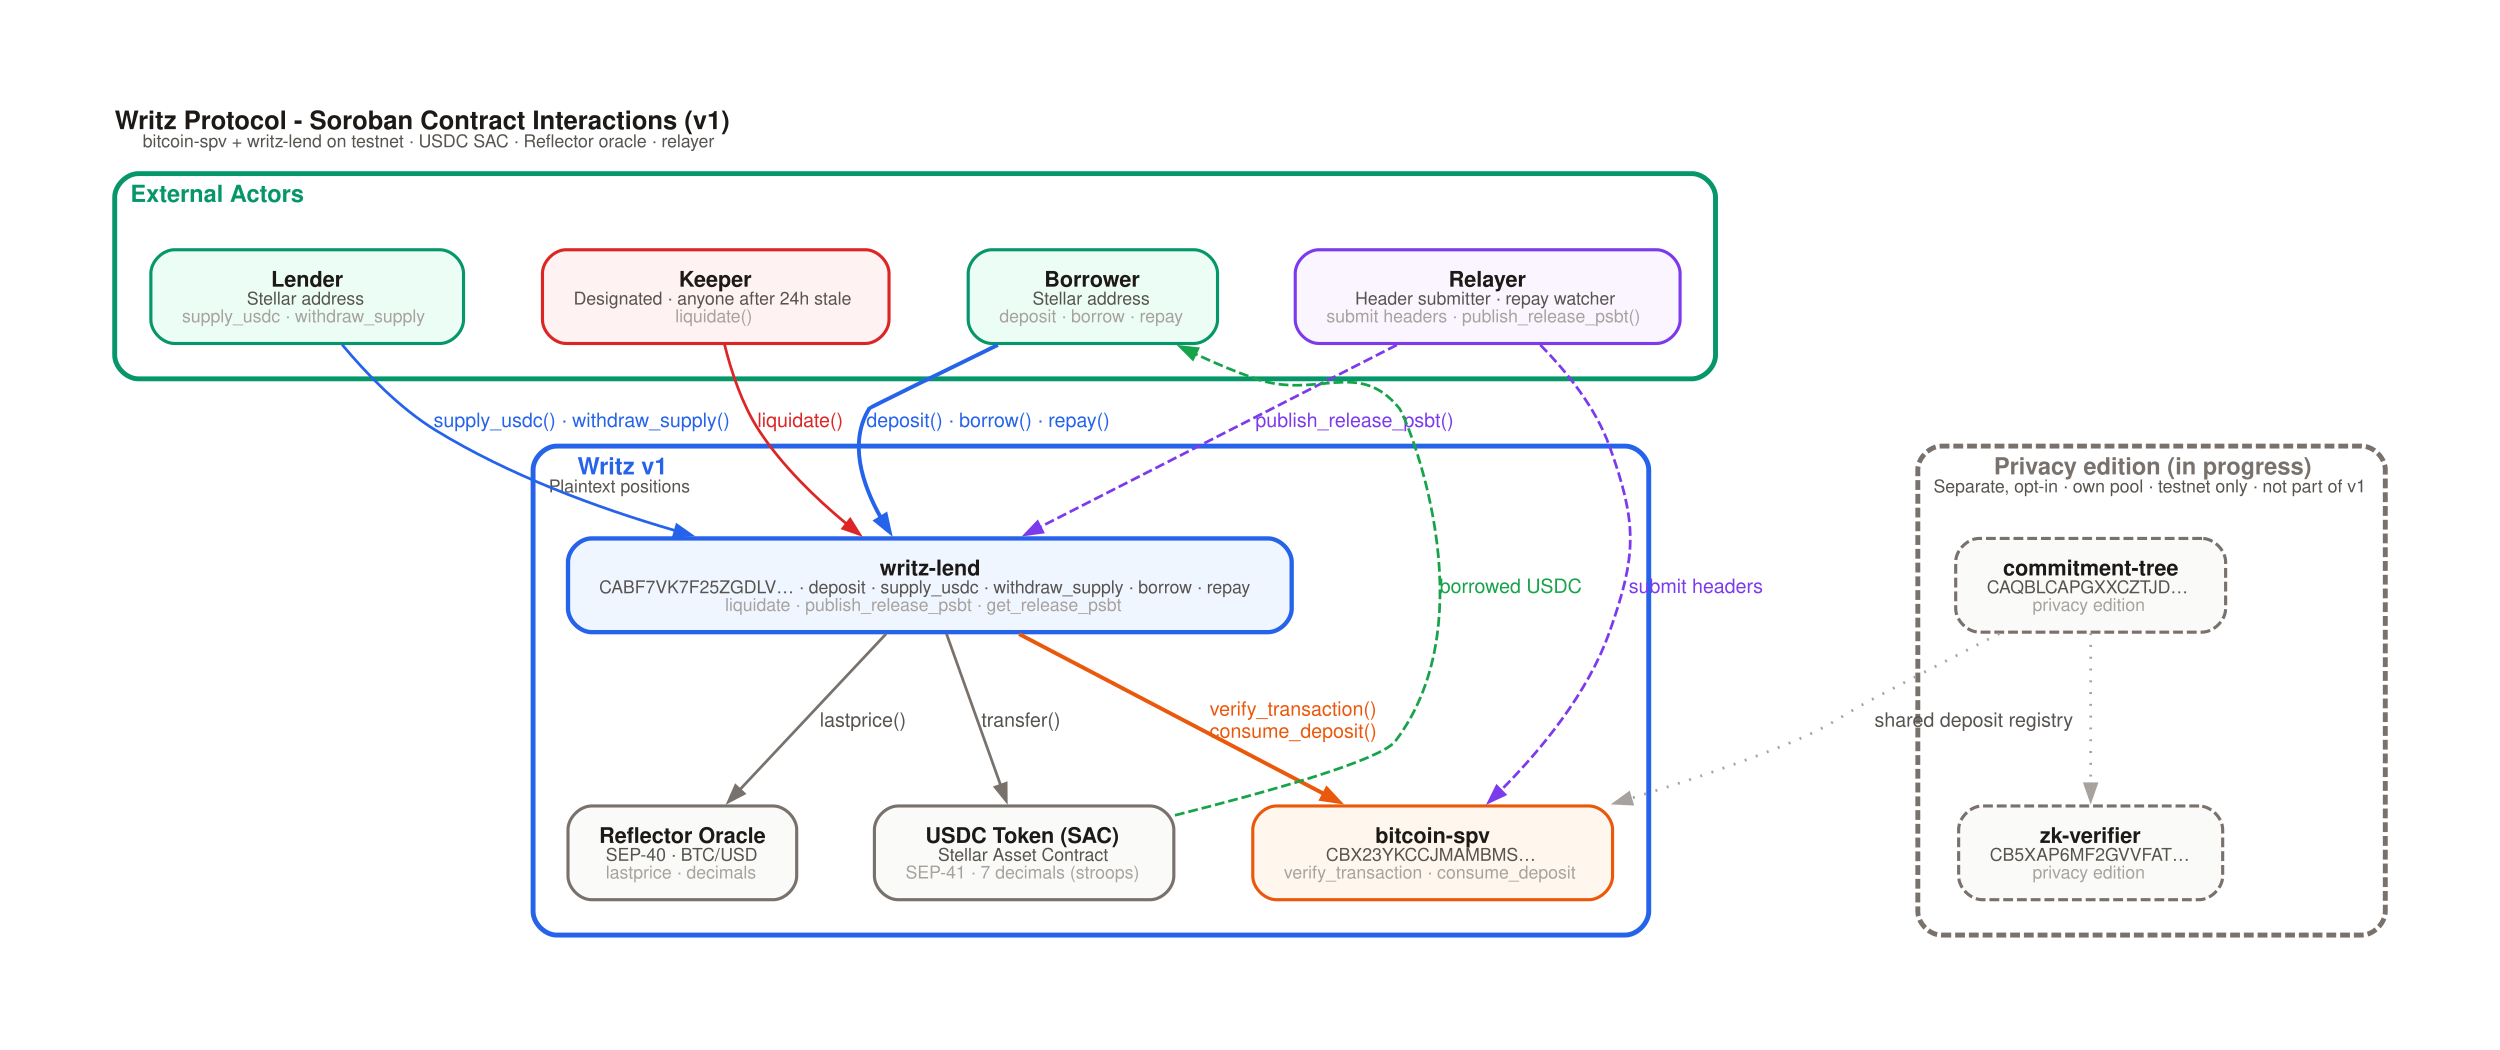
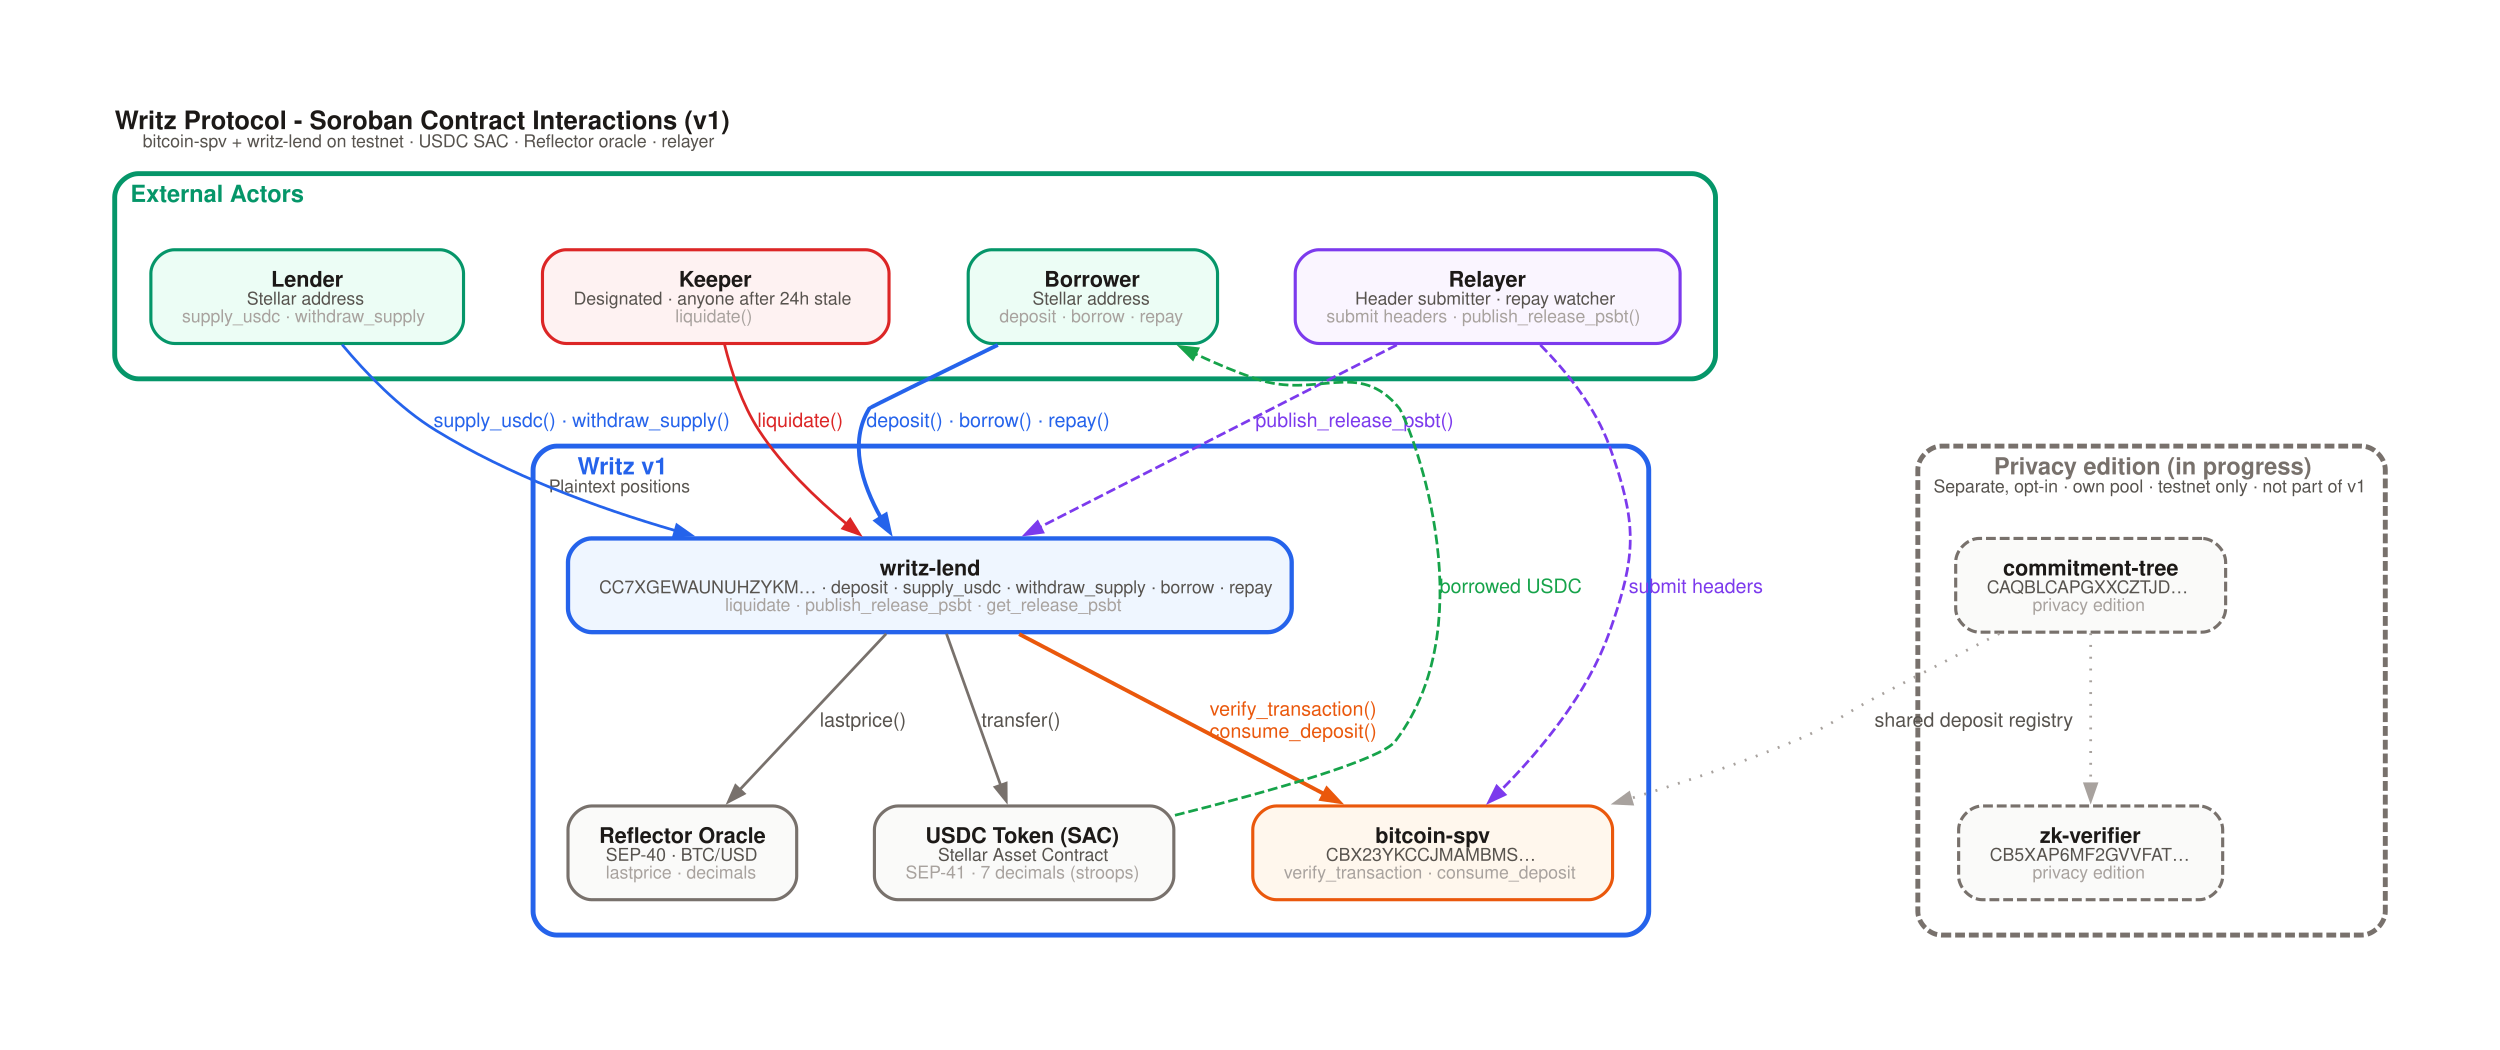
<svg xmlns="http://www.w3.org/2000/svg" width="2100pt" height="882pt" viewBox="0.00 0.00 2100.00 882.00">
  <g id="graph0" class="graph" transform="scale(1.64991 1.64991) rotate(0) translate(50.4 484.06)">
    <text xml:space="preserve" text-anchor="start" x="8" y="-418.31" font-family="Helvetica,sans-Serif" font-weight="bold" font-size="13.00" fill="#1c1917">Writz Protocol - Soroban Contract Interactions (v1)</text>
    <text xml:space="preserve" text-anchor="start" x="22.25" y="-409.11" font-family="Helvetica,sans-Serif" font-size="9.00" fill="#57534e">bitcoin-spv + writz-lend on testnet · USDC SAC · Reflector oracle · relayer</text>
    <g id="clust1" class="cluster">
      <path fill="none" stroke="#059669" stroke-width="2.5" d="M20,-291.19C20,-291.19 811,-291.19 811,-291.19 817,-291.19 823,-297.19 823,-303.19 823,-303.19 823,-383.66 823,-383.66 823,-389.66 817,-395.66 811,-395.66 811,-395.66 20,-395.66 20,-395.66 14,-395.66 8,-389.66 8,-383.66 8,-383.66 8,-303.19 8,-303.19 8,-297.19 14,-291.19 20,-291.19" />
      <text xml:space="preserve" text-anchor="start" x="16" y="-381.26" font-family="Helvetica,sans-Serif" font-weight="bold" font-size="12.00" fill="#059669">External Actors</text>
    </g>
    <g id="clust2" class="cluster">
      <path fill="none" stroke="#2563eb" stroke-width="2.5" d="M233,-8C233,-8 777,-8 777,-8 783,-8 789,-14 789,-20 789,-20 789,-244.94 789,-244.94 789,-250.94 783,-256.94 777,-256.94 777,-256.94 233,-256.94 233,-256.94 227,-256.94 221,-250.94 221,-244.94 221,-244.94 221,-20 221,-20 221,-14 227,-8 233,-8" />
      <text xml:space="preserve" text-anchor="start" x="243.62" y="-242.54" font-family="Helvetica,sans-Serif" font-weight="bold" font-size="12.00" fill="#2563eb">Writz v1</text>
      <text xml:space="preserve" text-anchor="start" x="229" y="-233.39" font-family="Helvetica,sans-Serif" font-size="9.00" fill="#57534e">Plaintext positions</text>
    </g>
    <g id="clust3" class="cluster">
      <path fill="none" stroke="#78716c" stroke-width="2.5" stroke-dasharray="5,2" d="M938,-8C938,-8 1152,-8 1152,-8 1158,-8 1164,-14 1164,-20 1164,-20 1164,-244.94 1164,-244.94 1164,-250.94 1158,-256.94 1152,-256.94 1152,-256.94 938,-256.94 938,-256.94 932,-256.94 926,-250.94 926,-244.94 926,-244.94 926,-20 926,-20 926,-14 932,-8 938,-8" />
      <text xml:space="preserve" text-anchor="start" x="964.75" y="-242.54" font-family="Helvetica,sans-Serif" font-weight="bold" font-size="12.00" fill="#78716c">Privacy edition (in progress)</text>
      <text xml:space="preserve" text-anchor="start" x="934" y="-233.39" font-family="Helvetica,sans-Serif" font-size="9.00" fill="#57534e">Separate, opt-in · own pool · testnet only · not part of v1</text>
    </g>
    <g id="node1" class="node">
      <path fill="#ecfdf5" stroke="#059669" stroke-width="1.6" d="M557.47,-356.91C557.47,-356.91 454.53,-356.91 454.53,-356.91 448.53,-356.91 442.53,-350.91 442.53,-344.91 442.53,-344.91 442.53,-321.19 442.53,-321.19 442.53,-315.19 448.53,-309.19 454.53,-309.19 454.53,-309.19 557.47,-309.19 557.47,-309.19 563.47,-309.19 569.47,-315.19 569.47,-321.19 569.47,-321.19 569.47,-344.91 569.47,-344.91 569.47,-350.91 563.47,-356.91 557.47,-356.91" />
      <text xml:space="preserve" text-anchor="start" x="481.25" y="-338.1" font-family="Helvetica,sans-Serif" font-weight="bold" font-size="11.00" fill="#1c1917">Borrower</text>
      <text xml:space="preserve" text-anchor="start" x="475.25" y="-329" font-family="Helvetica,sans-Serif" font-size="9.00" fill="#57534e">Stellar address</text>
      <text xml:space="preserve" text-anchor="start" x="458.38" y="-320" font-family="Helvetica,sans-Serif" font-size="9.00" fill="#a8a29e">deposit · borrow · repay</text>
    </g>
    <g id="node5" class="node">
      <path fill="#eff6ff" stroke="#2563eb" stroke-width="2.2" d="M595.22,-209.94C595.22,-209.94 250.78,-209.94 250.78,-209.94 244.78,-209.94 238.78,-203.94 238.78,-197.94 238.78,-197.94 238.78,-174.22 238.78,-174.22 238.78,-168.22 244.78,-162.22 250.78,-162.22 250.78,-162.22 595.22,-162.22 595.22,-162.22 601.22,-162.22 607.22,-168.22 607.22,-174.22 607.22,-174.22 607.22,-197.94 607.22,-197.94 607.22,-203.94 601.22,-209.94 595.22,-209.94" />
      <text xml:space="preserve" text-anchor="start" x="397.5" y="-191.13" font-family="Helvetica,sans-Serif" font-weight="bold" font-size="11.00" fill="#1c1917">writz-lend</text>
-       <text xml:space="preserve" text-anchor="start" x="254.62" y="-182.03" font-family="Helvetica,sans-Serif" font-size="9.00" fill="#57534e">CABF7VK7F25ZGDLV… · deposit · supply_usdc · withdraw_supply · borrow · repay</text>
+       <text xml:space="preserve" text-anchor="start" x="254.62" y="-182.03" font-family="Helvetica,sans-Serif" font-size="9.00" fill="#57534e">CC7XGEWAUNUHZYKM… · deposit · supply_usdc · withdraw_supply · borrow · repay</text>
      <text xml:space="preserve" text-anchor="start" x="318.75" y="-173.03" font-family="Helvetica,sans-Serif" font-size="9.00" fill="#a8a29e">liquidate · publish_release_psbt · get_release_psbt</text>
    </g>
    <g id="edge1" class="edge">
      <path fill="none" stroke="#2563eb" stroke-width="2" d="M457.59,-308.45C426.74,-293.39 392.51,-276.6 392.25,-276.19 381.62,-259.12 388.28,-237.91 398.08,-220.46" />
      <polygon fill="#2563eb" stroke="#2563eb" stroke-width="2" points="400.59,-222.06 402.52,-213.26 395.52,-218.93 400.59,-222.06" />
      <text xml:space="preserve" text-anchor="middle" x="452.62" y="-266.69" font-family="Helvetica,sans-Serif" font-size="10.00" fill="#2563eb">deposit() · borrow() · repay()</text>
    </g>
    <g id="node2" class="node">
      <path fill="#ecfdf5" stroke="#059669" stroke-width="1.6" d="M173.59,-356.91C173.59,-356.91 38.41,-356.91 38.41,-356.91 32.41,-356.91 26.41,-350.91 26.41,-344.91 26.41,-344.91 26.41,-321.19 26.41,-321.19 26.41,-315.19 32.41,-309.19 38.41,-309.19 38.41,-309.19 173.59,-309.19 173.59,-309.19 179.59,-309.19 185.59,-315.19 185.59,-321.19 185.59,-321.19 185.59,-344.91 185.59,-344.91 185.59,-350.91 179.59,-356.91 173.59,-356.91" />
      <text xml:space="preserve" text-anchor="start" x="87.62" y="-338.1" font-family="Helvetica,sans-Serif" font-weight="bold" font-size="11.00" fill="#1c1917">Lender</text>
      <text xml:space="preserve" text-anchor="start" x="75.25" y="-329" font-family="Helvetica,sans-Serif" font-size="9.00" fill="#57534e">Stellar address</text>
      <text xml:space="preserve" text-anchor="start" x="42.25" y="-320" font-family="Helvetica,sans-Serif" font-size="9.00" fill="#a8a29e">supply_usdc · withdraw_supply</text>
    </g>
    <g id="edge2" class="edge">
      <path fill="none" stroke="#2563eb" stroke-width="1.4" d="M123.77,-308.61C135.81,-294.18 152.89,-276.32 171.5,-264.94 208.51,-242.3 252.66,-225.75 293.55,-213.88" />
      <polygon fill="#2563eb" stroke="#2563eb" stroke-width="1.4" points="294.19,-216.79 301.56,-211.61 292.57,-211.07 294.19,-216.79" />
      <text xml:space="preserve" text-anchor="middle" x="245.75" y="-266.69" font-family="Helvetica,sans-Serif" font-size="10.00" fill="#2563eb">supply_usdc() · withdraw_supply()</text>
    </g>
    <g id="node3" class="node">
      <path fill="#fef2f2" stroke="#dc2626" stroke-width="1.6" d="M390.22,-356.91C390.22,-356.91 237.78,-356.91 237.78,-356.91 231.78,-356.91 225.78,-350.91 225.78,-344.91 225.78,-344.91 225.78,-321.19 225.78,-321.19 225.78,-315.19 231.78,-309.19 237.78,-309.19 237.78,-309.19 390.22,-309.19 390.22,-309.19 396.22,-309.19 402.22,-315.19 402.22,-321.19 402.22,-321.19 402.22,-344.91 402.22,-344.91 402.22,-350.91 396.22,-356.91 390.22,-356.91" />
      <text xml:space="preserve" text-anchor="start" x="295.25" y="-338.1" font-family="Helvetica,sans-Serif" font-weight="bold" font-size="11.00" fill="#1c1917">Keeper</text>
      <text xml:space="preserve" text-anchor="start" x="241.62" y="-329" font-family="Helvetica,sans-Serif" font-size="9.00" fill="#57534e">Designated · anyone after 24h stale</text>
      <text xml:space="preserve" text-anchor="start" x="293.38" y="-320" font-family="Helvetica,sans-Serif" font-size="9.00" fill="#a8a29e">liquidate()</text>
    </g>
    <g id="edge3" class="edge">
      <path fill="none" stroke="#dc2626" stroke-width="1.4" d="M318.48,-308.66C321.83,-295.12 327.35,-278.18 336,-264.94 347.8,-246.88 364.83,-230.38 380.7,-217.26" />
      <polygon fill="#dc2626" stroke="#dc2626" stroke-width="1.4" points="382.43,-219.68 387.21,-212.04 378.71,-215.04 382.43,-219.68" />
      <text xml:space="preserve" text-anchor="middle" x="357" y="-266.69" font-family="Helvetica,sans-Serif" font-size="10.00" fill="#dc2626">liquidate()</text>
    </g>
    <g id="node4" class="node">
      <path fill="#faf5ff" stroke="#7c3aed" stroke-width="1.6" d="M792.97,-356.91C792.97,-356.91 621.03,-356.91 621.03,-356.91 615.03,-356.91 609.03,-350.91 609.03,-344.91 609.03,-344.91 609.03,-321.19 609.03,-321.19 609.03,-315.19 615.03,-309.19 621.03,-309.19 621.03,-309.19 792.97,-309.19 792.97,-309.19 798.97,-309.19 804.97,-315.19 804.97,-321.19 804.97,-321.19 804.97,-344.91 804.97,-344.91 804.97,-350.91 798.97,-356.91 792.97,-356.91" />
      <text xml:space="preserve" text-anchor="start" x="687.12" y="-338.1" font-family="Helvetica,sans-Serif" font-weight="bold" font-size="11.00" fill="#1c1917">Relayer</text>
      <text xml:space="preserve" text-anchor="start" x="639.5" y="-329" font-family="Helvetica,sans-Serif" font-size="9.00" fill="#57534e">Header submitter · repay watcher</text>
      <text xml:space="preserve" text-anchor="start" x="624.88" y="-320" font-family="Helvetica,sans-Serif" font-size="9.00" fill="#a8a29e">submit headers · publish_release_psbt()</text>
    </g>
    <g id="edge4" class="edge">
      <path fill="none" stroke="#7c3aed" stroke-width="1.4" stroke-dasharray="5,2" d="M660.74,-308.44C611.07,-283.08 532.14,-242.79 479,-215.66" />
      <polygon fill="#7c3aed" stroke="#7c3aed" stroke-width="1.4" points="480.52,-213.1 471.6,-211.89 477.82,-218.4 480.52,-213.1" />
      <text xml:space="preserve" text-anchor="middle" x="639.19" y="-266.69" font-family="Helvetica,sans-Serif" font-size="10.00" fill="#7c3aed">publish_release_psbt()</text>
    </g>
    <g id="node6" class="node">
      <path fill="#fff7ed" stroke="#ea580c" stroke-width="1.6" d="M758.59,-73.72C758.59,-73.72 599.41,-73.72 599.41,-73.72 593.41,-73.72 587.41,-67.72 587.41,-61.72 587.41,-61.72 587.41,-38 587.41,-38 587.41,-32 593.41,-26 599.41,-26 599.41,-26 758.59,-26 758.59,-26 764.59,-26 770.59,-32 770.59,-38 770.59,-38 770.59,-61.72 770.59,-61.72 770.59,-67.72 764.59,-73.72 758.59,-73.72" />
      <text xml:space="preserve" text-anchor="start" x="649.75" y="-54.91" font-family="Helvetica,sans-Serif" font-weight="bold" font-size="11.00" fill="#1c1917">bitcoin-spv</text>
      <text xml:space="preserve" text-anchor="start" x="624.62" y="-45.81" font-family="Helvetica,sans-Serif" font-size="9.00" fill="#57534e">CBX23YKCCJMAMBMS…</text>
      <text xml:space="preserve" text-anchor="start" x="603.25" y="-36.81" font-family="Helvetica,sans-Serif" font-size="9.00" fill="#a8a29e">verify_transaction · consume_deposit</text>
    </g>
    <g id="edge5" class="edge">
      <path fill="none" stroke="#7c3aed" stroke-width="1.4" stroke-dasharray="5,2" d="M733.8,-308.47C747.14,-294.91 761.91,-276.67 769,-256.94 783.24,-217.32 783.03,-201.91 769,-162.22 757.93,-130.91 733.9,-101.95 713.46,-81.42" />
      <polygon fill="#7c3aed" stroke="#7c3aed" stroke-width="1.4" points="715.79,-79.54 707.63,-75.73 711.63,-83.79 715.79,-79.54" />
      <text xml:space="preserve" text-anchor="middle" x="812.98" y="-182.2" font-family="Helvetica,sans-Serif" font-size="10.00" fill="#7c3aed">submit headers</text>
    </g>
    <g id="edge6" class="edge">
      <path fill="none" stroke="#ea580c" stroke-width="2" d="M468.47,-161.24C511.89,-138.48 577.38,-104.14 623.77,-79.82" />
      <polygon fill="#ea580c" stroke="#ea580c" stroke-width="2" points="625.12,-82.47 631.27,-75.88 622.36,-77.2 625.12,-82.47" />
      <text xml:space="preserve" text-anchor="middle" x="607.95" y="-119.72" font-family="Helvetica,sans-Serif" font-size="10.00" fill="#ea580c">verify_transaction()</text>
      <text xml:space="preserve" text-anchor="middle" x="607.95" y="-108.47" font-family="Helvetica,sans-Serif" font-size="10.00" fill="#ea580c">consume_deposit()</text>
    </g>
    <g id="node7" class="node">
      <path fill="#fafaf9" stroke="#78716c" stroke-width="1.6" d="M535.22,-73.72C535.22,-73.72 406.78,-73.72 406.78,-73.72 400.78,-73.72 394.78,-67.72 394.78,-61.72 394.78,-61.72 394.78,-38 394.78,-38 394.78,-32 400.78,-26 406.78,-26 406.78,-26 535.22,-26 535.22,-26 541.22,-26 547.22,-32 547.22,-38 547.22,-38 547.22,-61.72 547.22,-61.72 547.22,-67.72 541.22,-73.72 535.22,-73.72" />
      <text xml:space="preserve" text-anchor="start" x="420.75" y="-54.91" font-family="Helvetica,sans-Serif" font-weight="bold" font-size="11.00" fill="#1c1917">USDC Token (SAC)</text>
      <text xml:space="preserve" text-anchor="start" x="427.12" y="-45.81" font-family="Helvetica,sans-Serif" font-size="9.00" fill="#57534e">Stellar Asset Contract</text>
      <text xml:space="preserve" text-anchor="start" x="410.62" y="-36.81" font-family="Helvetica,sans-Serif" font-size="9.00" fill="#a8a29e">SEP-41 · 7 decimals (stroops)</text>
    </g>
    <g id="edge8" class="edge">
      <path fill="none" stroke="#78716c" stroke-width="1.4" d="M431.47,-161.39C439.15,-139.93 450.54,-108.07 459.13,-84.06" />
      <polygon fill="#78716c" stroke="#78716c" stroke-width="1.4" points="461.84,-85.31 461.9,-76.31 456.24,-83.31 461.84,-85.31" />
      <text xml:space="preserve" text-anchor="middle" x="469.37" y="-114.09" font-family="Helvetica,sans-Serif" font-size="10.00" fill="#57534e">transfer()</text>
    </g>
    <g id="node8" class="node">
      <path fill="#fafaf9" stroke="#78716c" stroke-width="1.6" d="M343.21,-73.72C343.21,-73.72 250.78,-73.72 250.78,-73.72 244.78,-73.72 238.78,-67.72 238.78,-61.72 238.78,-61.72 238.78,-38 238.78,-38 238.78,-32 244.78,-26 250.78,-26 250.78,-26 343.21,-26 343.21,-26 349.21,-26 355.21,-32 355.21,-38 355.21,-38 355.21,-61.72 355.21,-61.72 355.21,-67.72 349.21,-73.72 343.21,-73.72" />
      <text xml:space="preserve" text-anchor="start" x="254.62" y="-54.91" font-family="Helvetica,sans-Serif" font-weight="bold" font-size="11.00" fill="#1c1917">Reflector Oracle</text>
      <text xml:space="preserve" text-anchor="start" x="258" y="-45.81" font-family="Helvetica,sans-Serif" font-size="9.00" fill="#57534e">SEP-40 · BTC/USD</text>
      <text xml:space="preserve" text-anchor="start" x="258" y="-36.81" font-family="Helvetica,sans-Serif" font-size="9.00" fill="#a8a29e">lastprice · decimals</text>
    </g>
    <g id="edge7" class="edge">
      <path fill="none" stroke="#78716c" stroke-width="1.4" d="M400.76,-161.39C379.98,-139.26 348.83,-106.07 326.08,-81.84" />
      <polygon fill="#78716c" stroke="#78716c" stroke-width="1.4" points="328.45,-80.02 320.46,-75.85 324.11,-84.09 328.45,-80.02" />
      <text xml:space="preserve" text-anchor="middle" x="388.92" y="-114.09" font-family="Helvetica,sans-Serif" font-size="10.00" fill="#57534e">lastprice()</text>
    </g>
    <g id="edge9" class="edge">
      <path fill="none" stroke="#16a34a" stroke-width="1.4" stroke-dasharray="5,2" d="M547.8,-68.99C596.92,-81.36 652.77,-97.17 660,-106.72 708.13,-170.29 665.45,-271.96 662,-276.19 641.07,-301.86 620.33,-280.46 589,-291.19 578.75,-294.7 568.14,-299.2 558.07,-303.92" />
      <polygon fill="#16a34a" stroke="#16a34a" stroke-width="1.4" points="556.88,-301.19 550.52,-307.56 559.47,-306.55 556.88,-301.19" />
      <text xml:space="preserve" text-anchor="middle" x="718.74" y="-182.2" font-family="Helvetica,sans-Serif" font-size="10.00" fill="#16a34a">borrowed USDC</text>
    </g>
    <g id="node9" class="node">
      <path fill="#fafaf9" stroke="#78716c" stroke-width="1.6" stroke-dasharray="5,2" d="M1070.71,-209.94C1070.71,-209.94 957.28,-209.94 957.28,-209.94 951.28,-209.94 945.28,-203.94 945.28,-197.94 945.28,-197.94 945.28,-174.22 945.28,-174.22 945.28,-168.22 951.28,-162.22 957.28,-162.22 957.28,-162.22 1070.71,-162.22 1070.71,-162.22 1076.71,-162.22 1082.71,-168.22 1082.71,-174.22 1082.71,-174.22 1082.71,-197.94 1082.71,-197.94 1082.71,-203.94 1076.71,-209.94 1070.71,-209.94" />
      <text xml:space="preserve" text-anchor="start" x="969.38" y="-191.13" font-family="Helvetica,sans-Serif" font-weight="bold" font-size="11.00" fill="#1c1917">commitment-tree</text>
      <text xml:space="preserve" text-anchor="start" x="961.12" y="-182.03" font-family="Helvetica,sans-Serif" font-size="9.00" fill="#57534e">CAQBLCAPGXXCZTJD…</text>
      <text xml:space="preserve" text-anchor="start" x="984.38" y="-173.03" font-family="Helvetica,sans-Serif" font-size="9.00" fill="#a8a29e">privacy edition</text>
    </g>
    <g id="edge11" class="edge">
      <path fill="none" stroke="#a8a29e" stroke-width="1.4" stroke-dasharray="1,5" d="M967.49,-161.48C948.13,-151.59 925.44,-139.93 905,-129.22 886.24,-119.39 882.56,-114.84 863,-106.72 836.5,-95.72 807.05,-85.82 779.63,-77.5" />
      <polygon fill="#a8a29e" stroke="#a8a29e" stroke-width="1.4" points="780.65,-74.7 771.65,-75.12 778.95,-80.41 780.65,-74.7" />
      <text xml:space="preserve" text-anchor="middle" x="954.5" y="-114.09" font-family="Helvetica,sans-Serif" font-size="10.00" fill="#57534e">shared deposit registry</text>
    </g>
    <g id="node10" class="node">
      <path fill="#fafaf9" stroke="#78716c" stroke-width="1.6" stroke-dasharray="5,2" d="M1069.21,-73.72C1069.21,-73.72 958.78,-73.72 958.78,-73.72 952.78,-73.72 946.78,-67.72 946.78,-61.72 946.78,-61.72 946.78,-38 946.78,-38 946.78,-32 952.78,-26 958.78,-26 958.78,-26 1069.21,-26 1069.21,-26 1075.21,-26 1081.21,-32 1081.21,-38 1081.21,-38 1081.21,-61.72 1081.21,-61.72 1081.21,-67.72 1075.21,-73.72 1069.21,-73.72" />
      <text xml:space="preserve" text-anchor="start" x="988.12" y="-54.91" font-family="Helvetica,sans-Serif" font-weight="bold" font-size="11.00" fill="#1c1917">zk-verifier</text>
      <text xml:space="preserve" text-anchor="start" x="962.62" y="-45.81" font-family="Helvetica,sans-Serif" font-size="9.00" fill="#57534e">CB5XAP6MF2GVVFAT…</text>
      <text xml:space="preserve" text-anchor="start" x="984.38" y="-36.81" font-family="Helvetica,sans-Serif" font-size="9.00" fill="#a8a29e">privacy edition</text>
    </g>
    <g id="edge10" class="edge">
      <path fill="none" stroke="#a8a29e" stroke-width="1.4" stroke-dasharray="1,5" d="M1014,-161.7C1014,-140.47 1014,-108.89 1014,-84.86" />
      <polygon fill="#a8a29e" stroke="#a8a29e" stroke-width="1.4" points="1016.98,-85.04 1014,-76.54 1011.03,-85.04 1016.98,-85.04" />
    </g>
  </g>
</svg>
